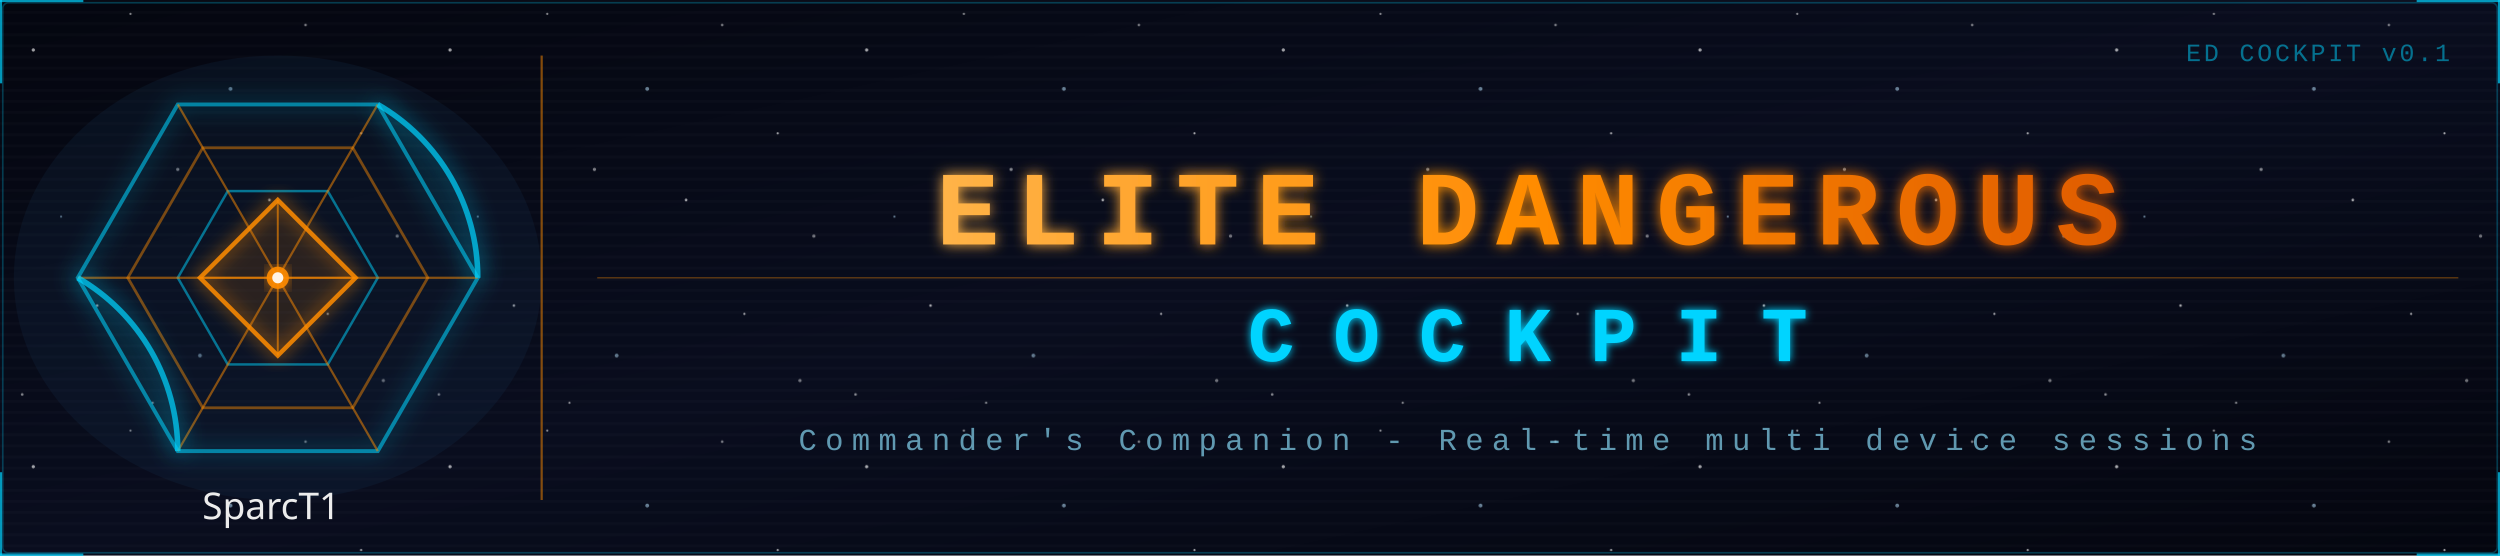
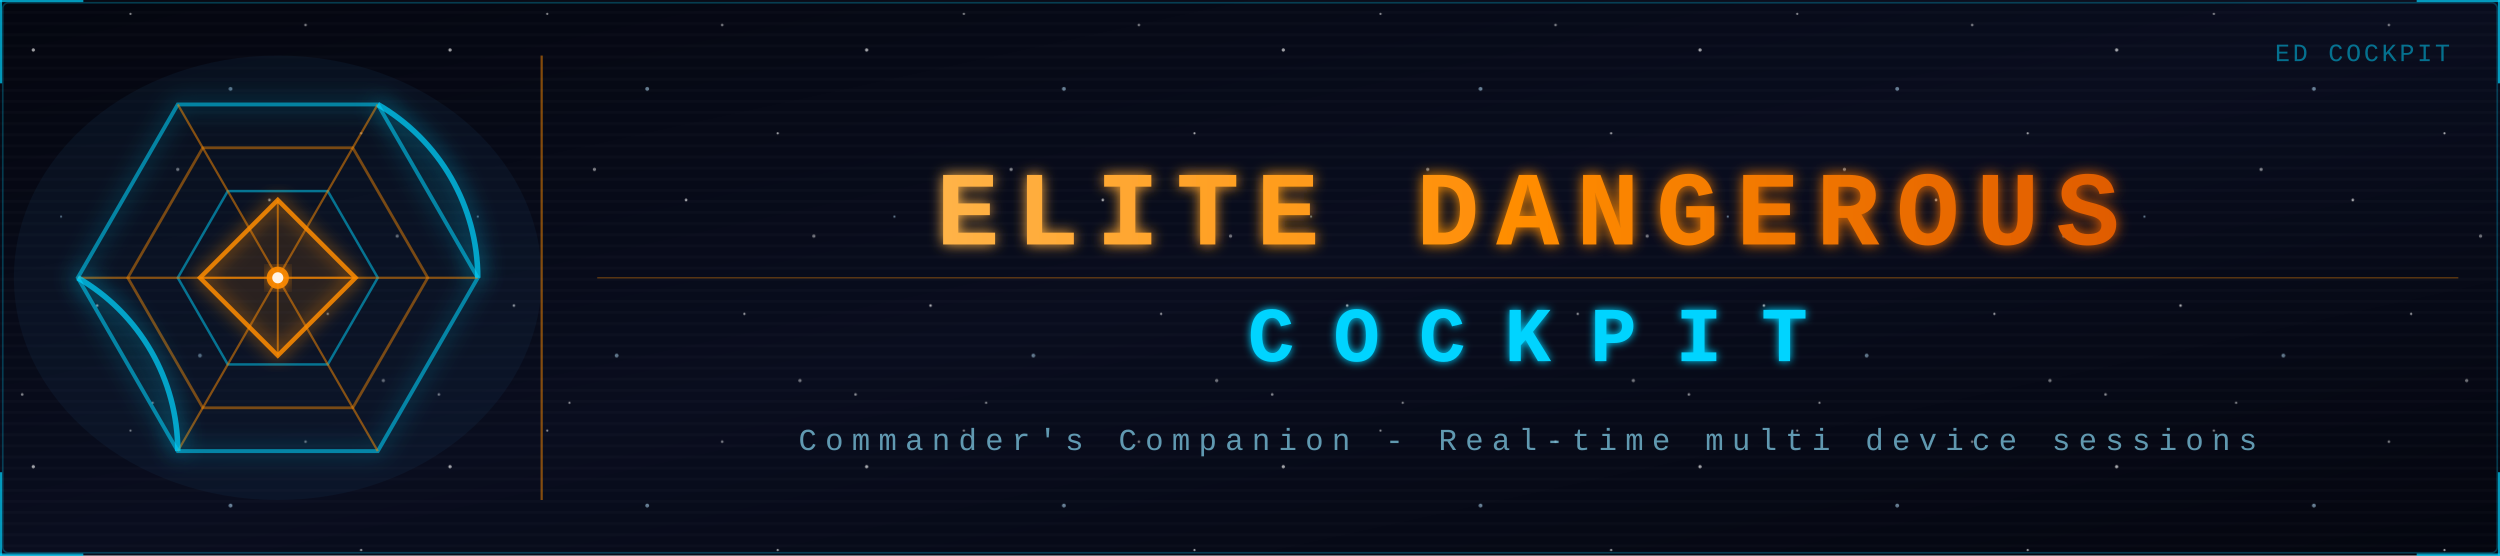
<svg xmlns="http://www.w3.org/2000/svg" viewBox="0 0 900 200" width="900" height="200" version="1.1" id="svg60">
  <defs id="defs30">
    <linearGradient id="bgGrad" x1="0%" y1="0%" x2="100%" y2="100%">
      <stop offset="0%" stop-color="#04060f" id="stop1" />
      <stop offset="50%" stop-color="#090d1e" id="stop2" />
      <stop offset="100%" stop-color="#04060f" id="stop3" />
    </linearGradient>
    <linearGradient id="titleGrad" x1="0%" y1="0%" x2="100%" y2="0%">
      <stop offset="0%" stop-color="#ffb347" id="stop4" />
      <stop offset="50%" stop-color="#ff8c00" id="stop5" />
      <stop offset="100%" stop-color="#e05c00" id="stop6" />
    </linearGradient>
    <linearGradient id="cyanGrad" x1="0%" y1="0%" x2="100%" y2="0%">
      <stop offset="0%" stop-color="#00d4ff" stop-opacity="0.3" id="stop7" />
      <stop offset="50%" stop-color="#00d4ff" stop-opacity="0.9" id="stop8" />
      <stop offset="100%" stop-color="#00d4ff" stop-opacity="0.3" id="stop9" />
    </linearGradient>
    <filter id="glowOrange" x="-inf" y="-inf" width="inf" height="inf">
      <feGaussianBlur stdDeviation="3" result="blur" id="feGaussianBlur9" />
      <feMerge id="feMerge10">
        <feMergeNode in="blur" id="feMergeNode9" />
        <feMergeNode in="SourceGraphic" id="feMergeNode10" />
      </feMerge>
    </filter>
    <filter id="glowCyan" x="-0.281" y="-0.168" width="1.575" height="1.322">
      <feGaussianBlur stdDeviation="4" result="blur" id="feGaussianBlur10" />
      <feMerge id="feMerge12">
        <feMergeNode in="blur" id="feMergeNode11" />
        <feMergeNode in="SourceGraphic" id="feMergeNode12" />
      </feMerge>
    </filter>
-     <filter id="textGlow" x="-0.014" y="-0.233" width="1.028" height="1.465">
+     <filter id="textGlow" x="-0.014" y="-0.254" width="1.028" height="1.508">
      <feGaussianBlur stdDeviation="2.5" result="blur" id="feGaussianBlur12" />
      <feMerge id="feMerge14">
        <feMergeNode in="blur" id="feMergeNode13" />
        <feMergeNode in="SourceGraphic" id="feMergeNode14" />
      </feMerge>
    </filter>
-     <filter id="subtleGlow" x="-0.018" y="-0.189" width="1.036" height="1.379">
+     <filter id="subtleGlow" x="-0.018" y="-0.207" width="1.036" height="1.414">
      <feGaussianBlur stdDeviation="1.5" result="blur" id="feGaussianBlur14" />
      <feMerge id="feMerge16">
        <feMergeNode in="blur" id="feMergeNode15" />
        <feMergeNode in="SourceGraphic" id="feMergeNode16" />
      </feMerge>
    </filter>
    <pattern id="scanlines" x="0" y="0" width="2" height="4" patternUnits="userSpaceOnUse">
      <rect width="2" height="1" y="0" fill="#ffffff" fill-opacity="0.018" id="rect16" />
    </pattern>
    <pattern id="stars" x="0" y="0" width="150" height="150" patternUnits="userSpaceOnUse">
      <circle cx="12" cy="18" r="0.6" fill="#ffffff" fill-opacity="0.6" id="circle16" />
      <circle cx="47" cy="5" r="0.4" fill="#ffffff" fill-opacity="0.5" id="circle17" />
      <circle cx="83" cy="32" r="0.7" fill="#aed6f1" fill-opacity="0.55" id="circle18" />
      <circle cx="110" cy="9" r="0.5" fill="#ffffff" fill-opacity="0.4" id="circle19" />
      <circle cx="130" cy="48" r="0.4" fill="#ffffff" fill-opacity="0.6" id="circle20" />
      <circle cx="64" cy="61" r="0.6" fill="#ffffff" fill-opacity="0.45" id="circle21" />
      <circle cx="22" cy="78" r="0.4" fill="#aed6f1" fill-opacity="0.5" id="circle22" />
      <circle cx="97" cy="72" r="0.5" fill="#ffffff" fill-opacity="0.6" id="circle23" />
      <circle cx="143" cy="85" r="0.6" fill="#ffffff" fill-opacity="0.4" id="circle24" />
      <circle cx="35" cy="110" r="0.5" fill="#ffffff" fill-opacity="0.55" id="circle25" />
      <circle cx="72" cy="128" r="0.7" fill="#aed6f1" fill-opacity="0.5" id="circle26" />
      <circle cx="118" cy="113" r="0.4" fill="#ffffff" fill-opacity="0.6" id="circle27" />
      <circle cx="8" cy="142" r="0.5" fill="#ffffff" fill-opacity="0.45" id="circle28" />
      <circle cx="55" cy="145" r="0.4" fill="#ffffff" fill-opacity="0.5" id="circle29" />
      <circle cx="138" cy="137" r="0.6" fill="#ffffff" fill-opacity="0.4" id="circle30" />
    </pattern>
  </defs>
  <rect width="900" height="200" fill="url(#bgGrad)" id="rect30" />
  <rect width="900" height="200" fill="url(#stars)" id="rect31" />
  <rect width="900" height="200" fill="url(#scanlines)" id="rect32" />
  <ellipse cx="100" cy="100" rx="95" ry="80" fill="#1a3a5c" fill-opacity="0.18" id="ellipse32" />
  <line x1="0" y1="0" x2="30" y2="0" stroke="#00d4ff" stroke-width="1.5" stroke-opacity="0.7" id="line32" />
  <line x1="0" y1="0" x2="0" y2="30" stroke="#00d4ff" stroke-width="1.5" stroke-opacity="0.7" id="line33" />
  <line x1="900" y1="0" x2="870" y2="0" stroke="#00d4ff" stroke-width="1.5" stroke-opacity="0.7" id="line34" />
  <line x1="900" y1="0" x2="900" y2="30" stroke="#00d4ff" stroke-width="1.5" stroke-opacity="0.7" id="line35" />
  <line x1="0" y1="200" x2="30" y2="200" stroke="#00d4ff" stroke-width="1.5" stroke-opacity="0.7" id="line36" />
  <line x1="0" y1="200" x2="0" y2="170" stroke="#00d4ff" stroke-width="1.5" stroke-opacity="0.7" id="line37" />
  <line x1="900" y1="200" x2="870" y2="200" stroke="#00d4ff" stroke-width="1.5" stroke-opacity="0.7" id="line38" />
  <line x1="900" y1="200" x2="900" y2="170" stroke="#00d4ff" stroke-width="1.5" stroke-opacity="0.7" id="line39" />
  <rect x="1" y="1" width="898" height="198" fill="none" stroke="#00d4ff" stroke-width="0.6" stroke-opacity="0.25" rx="2" ry="2" id="rect39" />
  <line x1="30" y1="1" x2="870" y2="1" stroke="url(#cyanGrad)" stroke-width="1.2" id="line40" />
  <line x1="30" y1="199" x2="870" y2="199" stroke="url(#cyanGrad)" stroke-width="1.2" id="line41" />
  <polygon points="172,100 136,162.4 64,162.4 28,100 64,37.6 136,37.6" fill="none" stroke="#00d4ff" stroke-width="1.4" stroke-opacity="0.55" filter="url(#glowCyan)" id="polygon41" />
  <polygon points="154,100 127,146.8 73,146.8 46,100 73,53.2 127,53.2" fill="none" stroke="#ff8c00" stroke-width="1.0" stroke-opacity="0.45" id="polygon42" />
  <polygon points="136,100 118,131.2 82,131.2 64,100 82,68.8 118,68.8" fill="none" stroke="#00d4ff" stroke-width="0.9" stroke-opacity="0.5" id="polygon43" />
  <line x1="100" y1="100" x2="172" y2="100" stroke="#ff8c00" stroke-width="0.8" stroke-opacity="0.5" id="line43" />
  <line x1="100" y1="100" x2="136" y2="162.4" stroke="#ff8c00" stroke-width="0.8" stroke-opacity="0.5" id="line44" />
  <line x1="100" y1="100" x2="64" y2="162.4" stroke="#ff8c00" stroke-width="0.8" stroke-opacity="0.5" id="line45" />
  <line x1="100" y1="100" x2="28" y2="100" stroke="#ff8c00" stroke-width="0.8" stroke-opacity="0.5" id="line46" />
  <line x1="100" y1="100" x2="64" y2="37.6" stroke="#ff8c00" stroke-width="0.8" stroke-opacity="0.5" id="line47" />
  <line x1="100" y1="100" x2="136" y2="37.6" stroke="#ff8c00" stroke-width="0.8" stroke-opacity="0.5" id="line48" />
  <line x1="100" y1="22" x2="100" y2="38" stroke="#ff8c00" stroke-width="2.2" stroke-opacity="0.9" filter="url(#glowOrange)" id="line49" />
  <line x1="100" y1="162" x2="100" y2="178" stroke="#ff8c00" stroke-width="2.2" stroke-opacity="0.9" filter="url(#glowOrange)" id="line50" />
  <line x1="14" y1="100" x2="30" y2="100" stroke="#ff8c00" stroke-width="2.2" stroke-opacity="0.9" filter="url(#glowOrange)" id="line51" />
  <line x1="170" y1="100" x2="186" y2="100" stroke="#ff8c00" stroke-width="2.2" stroke-opacity="0.9" filter="url(#glowOrange)" id="line52" />
  <polygon points="100,72 128,100 100,128 72,100" fill="#ff8c00" fill-opacity="0.07" stroke="#ff8c00" stroke-width="1.6" stroke-opacity="0.85" filter="url(#glowOrange)" id="polygon52" />
  <line x1="100" y1="72" x2="100" y2="128" stroke="#ff8c00" stroke-width="0.7" stroke-opacity="0.6" id="line53" />
  <line x1="72" y1="100" x2="128" y2="100" stroke="#ff8c00" stroke-width="0.7" stroke-opacity="0.6" id="line54" />
  <circle cx="100" cy="100" r="4" fill="#ff8c00" fill-opacity="0.9" filter="url(#glowOrange)" id="circle54" />
  <circle cx="100" cy="100" r="2" fill="#ffffff" fill-opacity="0.9" id="circle55" />
  <path d="M 136,37.6 A 72,72 0 0 1 172,100" fill="none" stroke="#00d4ff" stroke-width="2" stroke-opacity="0.7" filter="url(#glowCyan)" id="path55" />
  <path d="M 28,100 A 72,72 0 0 1 64,162.4" fill="none" stroke="#00d4ff" stroke-width="2" stroke-opacity="0.7" filter="url(#glowCyan)" id="path56" />
  <line x1="195" y1="20" x2="195" y2="180" stroke="#ff8c00" stroke-width="0.8" stroke-opacity="0.5" id="line56" />
  <text x="550" y="88" font-family="'Courier New', Courier, monospace" font-size="38" font-weight="bold" letter-spacing="6" text-anchor="middle" fill="url(#titleGrad)" filter="url(#textGlow)" id="text56">ELITE DANGEROUS</text>
  <text x="550" y="130" font-family="'Courier New', Courier, monospace" font-size="28" font-weight="bold" letter-spacing="14" text-anchor="middle" fill="#00d4ff" filter="url(#subtleGlow)" id="text57">COCKPIT</text>
  <line x1="215" y1="100" x2="885" y2="100" stroke="#ff8c00" stroke-width="0.5" stroke-opacity="0.35" id="line57" />
  <text x="550" y="162" font-family="'Courier New', Courier, monospace" font-size="11px" letter-spacing="3" text-anchor="middle" fill="#7ec8e3" fill-opacity="0.75" id="text58">Commander's Companion - Real-time multi device sessions</text>
-   <text x="882" y="22" font-family="'Courier New', Courier, monospace" font-size="9px" letter-spacing="1" text-anchor="end" fill="#00d4ff" fill-opacity="0.5" id="text59">ED COCKPIT v0.1</text>
+   <text x="882" y="22" font-family="'Courier New', Courier, monospace" font-size="9px" letter-spacing="1" text-anchor="end" fill="#00d4ff" fill-opacity="0.5" id="text59">ED COCKPIT</text>
  <text x="18" y="188" font-family="'Courier New', Courier, monospace" font-size="9px" letter-spacing="2" text-anchor="start" fill="#ff8c00" fill-opacity="0.5" id="text60" />
-   <text xml:space="preserve" style="font-size:13.333px;line-height:1.25;font-family:sans-serif;text-align:center;letter-spacing:0px;word-spacing:0px;text-anchor:middle;fill:#ececec" x="102.849" y="186.891" id="text61">
-     <tspan id="tspan60" x="102.849" y="186.891">SparcT1</tspan>
-   </text>
</svg>
